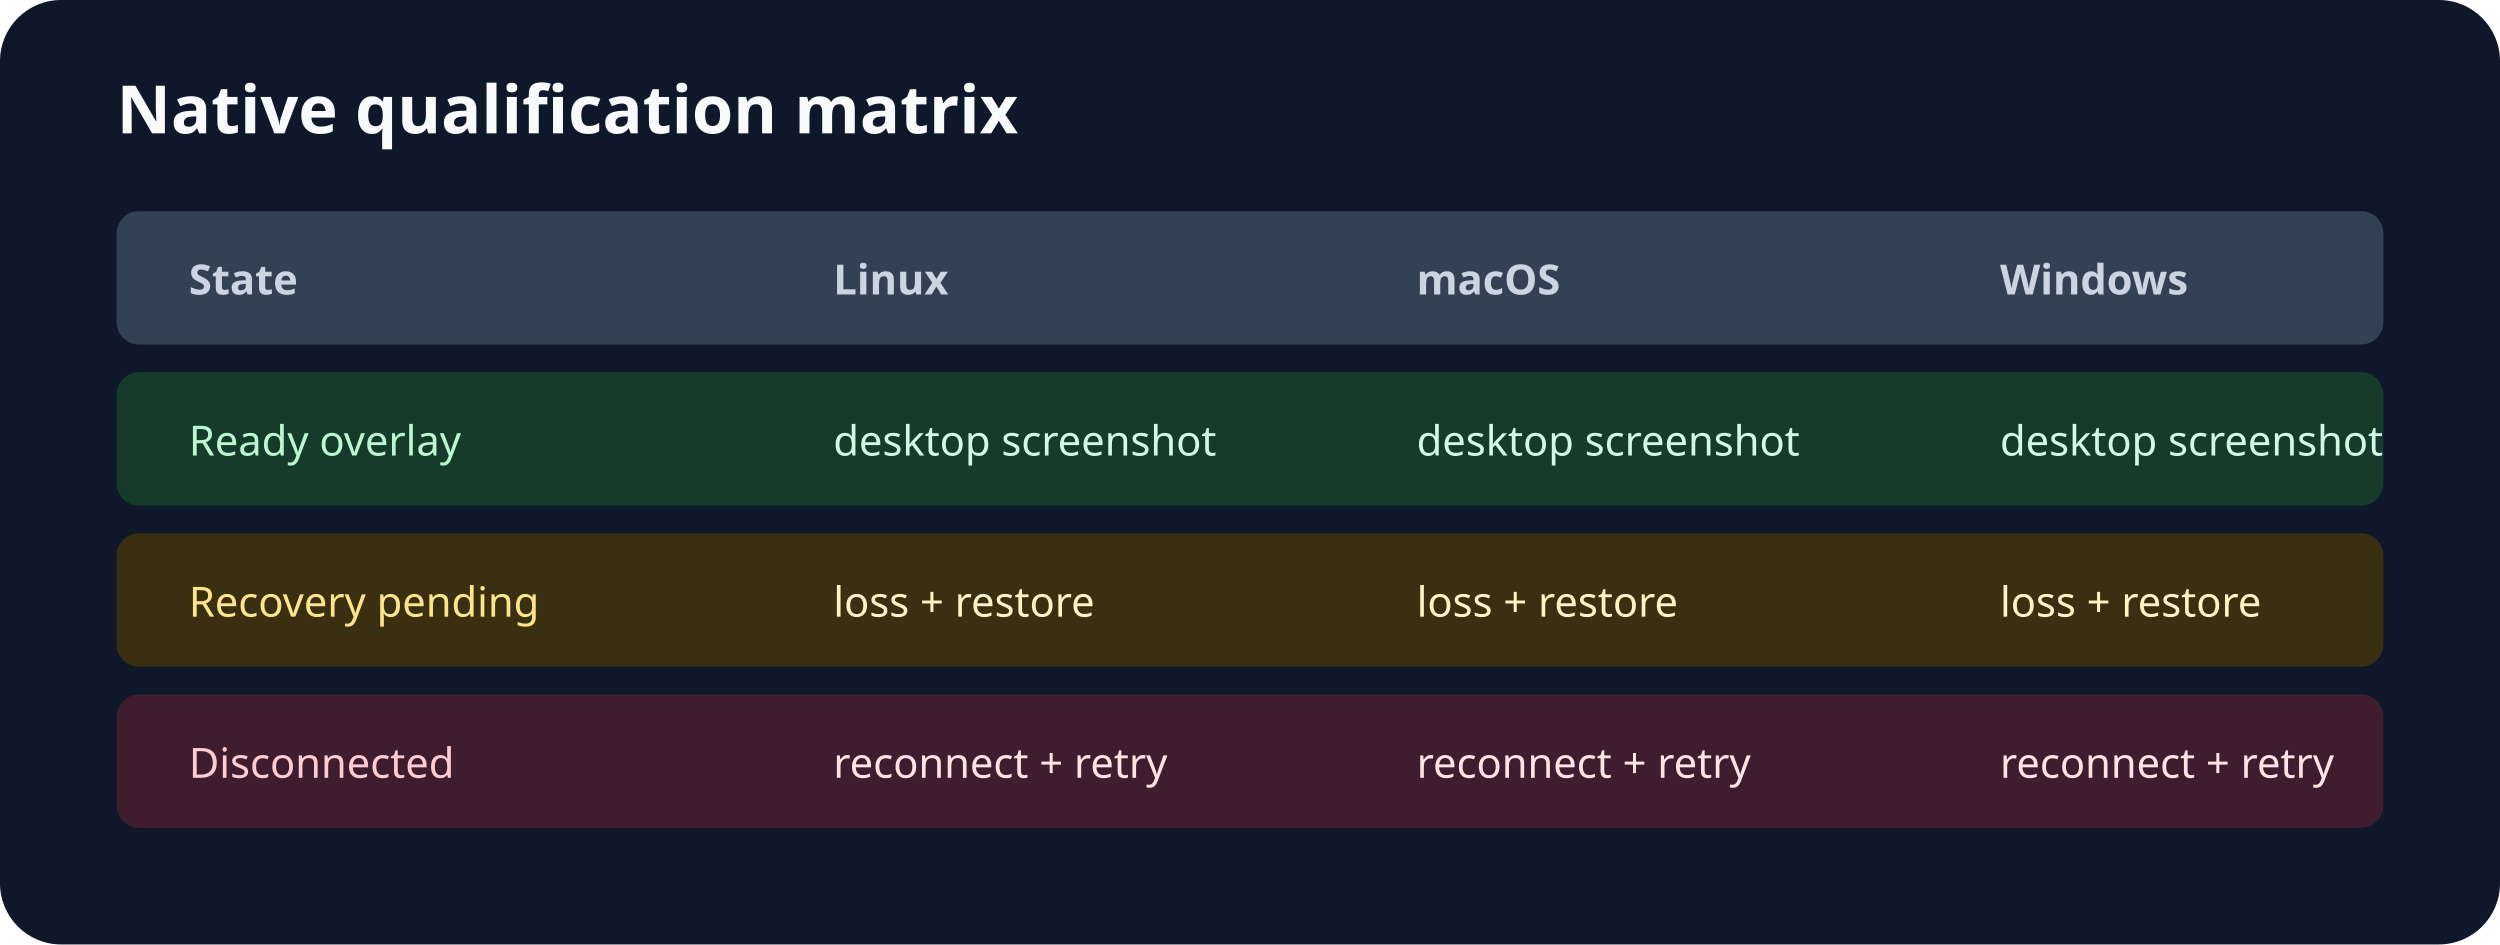
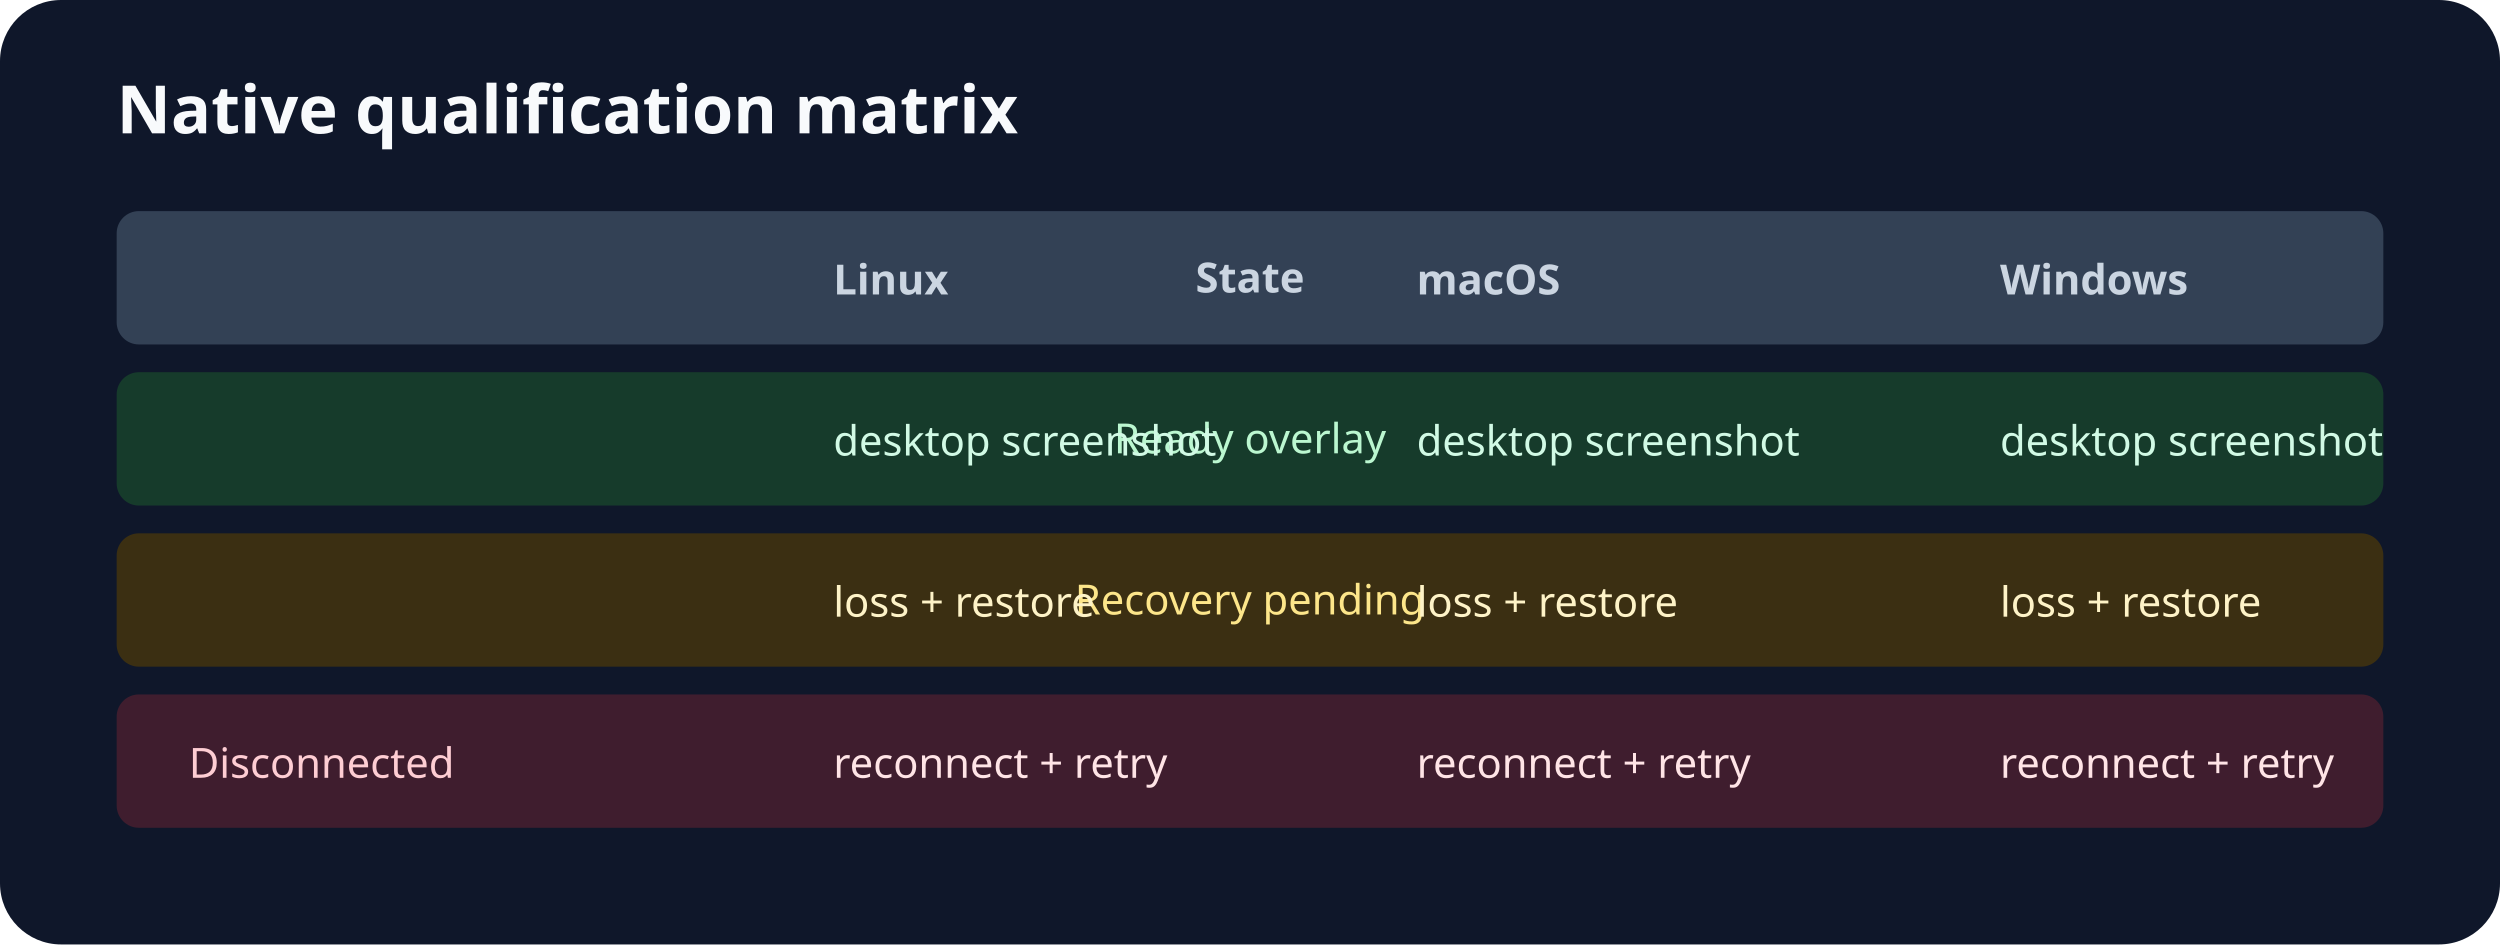
<svg xmlns="http://www.w3.org/2000/svg" width="900" height="340" viewBox="0 0 900 340" role="img" aria-labelledby="title desc">
  <rect width="900" height="340" rx="22" fill="#0f172a" />
  <text x="42" y="48" fill="#f8fafc" font-family="sans-serif" font-size="24" font-weight="700">Native qualification matrix</text>
  <g font-family="sans-serif" font-size="15">
    <rect x="42" y="76" width="816" height="48" rx="8" fill="#334155" />
-     <text x="68" y="106" fill="#cbd5e1" font-weight="700">State</text>
+     <text x="450" y="100" fill="#cbd5e1" font-weight="700" text-anchor="middle" dominant-baseline="middle">State</text>
    <text x="300" y="106" fill="#cbd5e1" font-weight="700">Linux</text>
    <text x="510" y="106" fill="#cbd5e1" font-weight="700">macOS</text>
    <text x="720" y="106" fill="#cbd5e1" font-weight="700">Windows</text>
    <rect x="42" y="134" width="816" height="48" rx="8" fill="#163b2b" />
-     <text x="68" y="164" fill="#bbf7d0">Ready overlay</text>
+     <text x="450" y="158" fill="#bbf7d0" text-anchor="middle" dominant-baseline="middle">Ready overlay</text>
    <text x="300" y="164" fill="#d1fae5">desktop screenshot</text>
    <text x="510" y="164" fill="#d1fae5">desktop screenshot</text>
    <text x="720" y="164" fill="#d1fae5">desktop screenshot</text>
    <rect x="42" y="192" width="816" height="48" rx="8" fill="#3b2f12" />
-     <text x="68" y="222" fill="#fde68a">Recovery pending</text>
+     <text x="450" y="216" fill="#fde68a" text-anchor="middle" dominant-baseline="middle">Recovery pending</text>
    <text x="300" y="222" fill="#fef3c7">loss + restore</text>
    <text x="510" y="222" fill="#fef3c7">loss + restore</text>
    <text x="720" y="222" fill="#fef3c7">loss + restore</text>
    <rect x="42" y="250" width="816" height="48" rx="8" fill="#3f1d2e" />
    <text x="68" y="280" fill="#fecdd3">Disconnected</text>
    <text x="300" y="280" fill="#ffe4e6">reconnect + retry</text>
    <text x="510" y="280" fill="#ffe4e6">reconnect + retry</text>
    <text x="720" y="280" fill="#ffe4e6">reconnect + retry</text>
  </g>
</svg>
